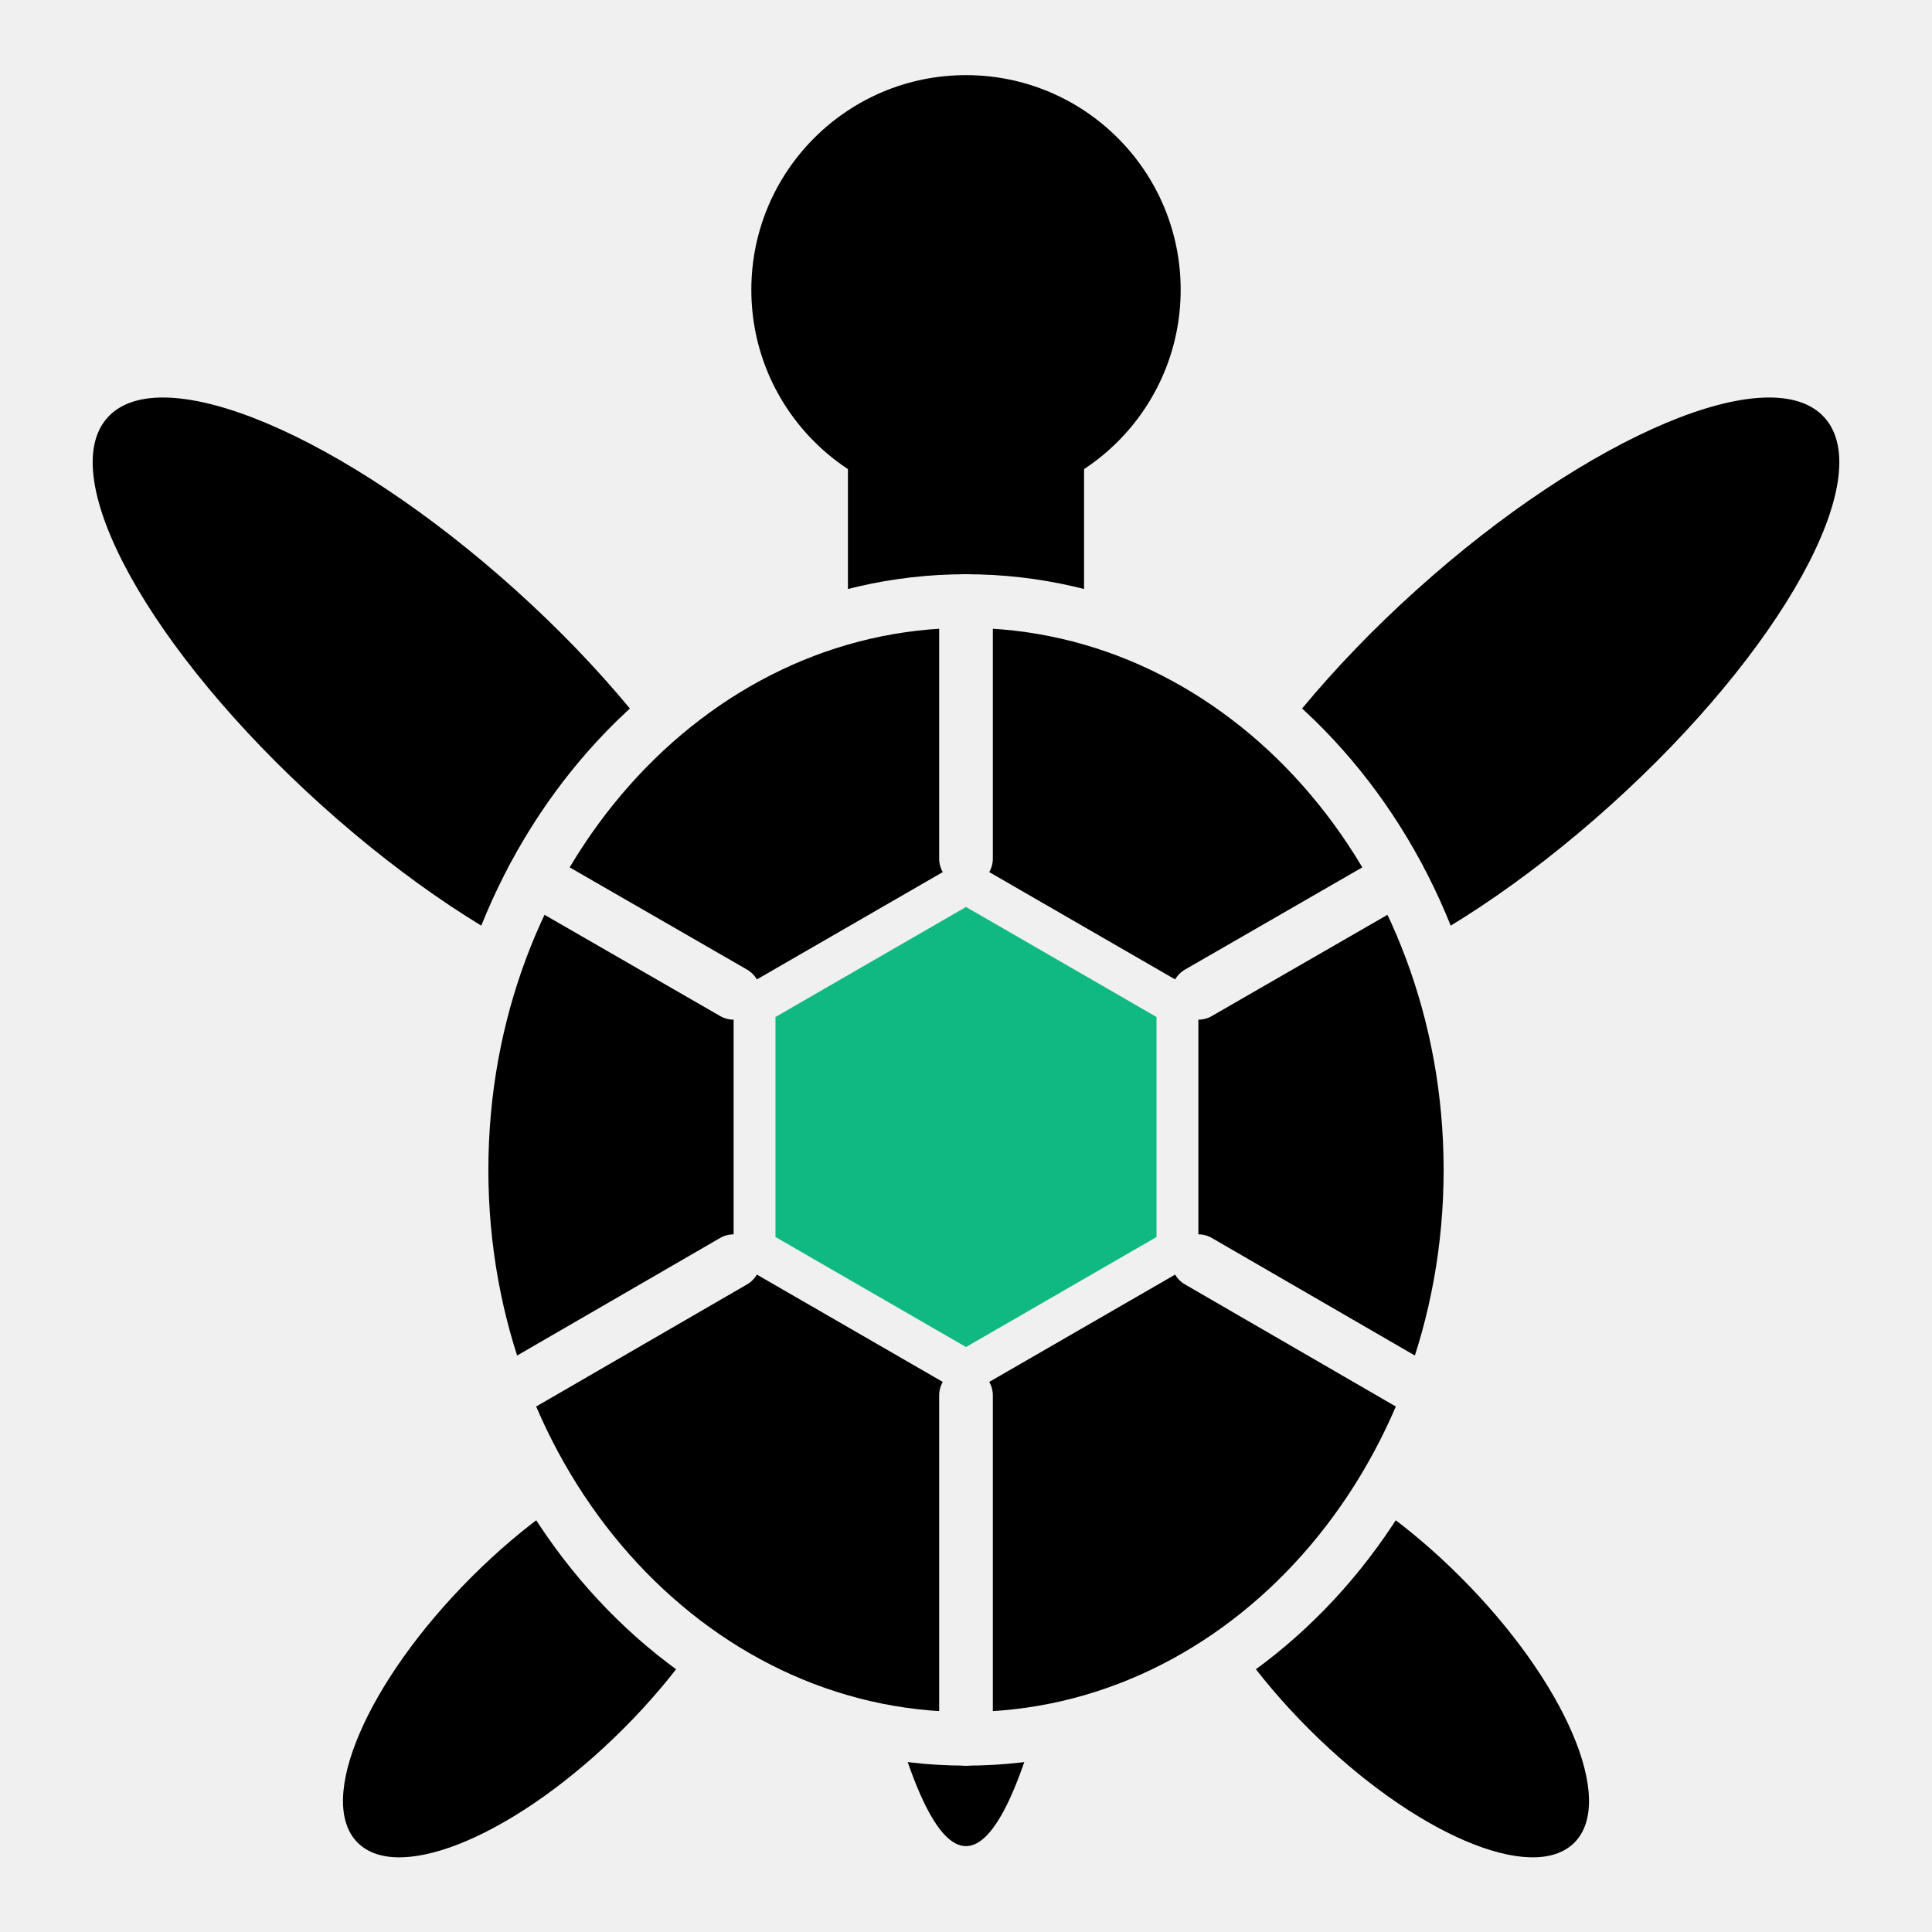
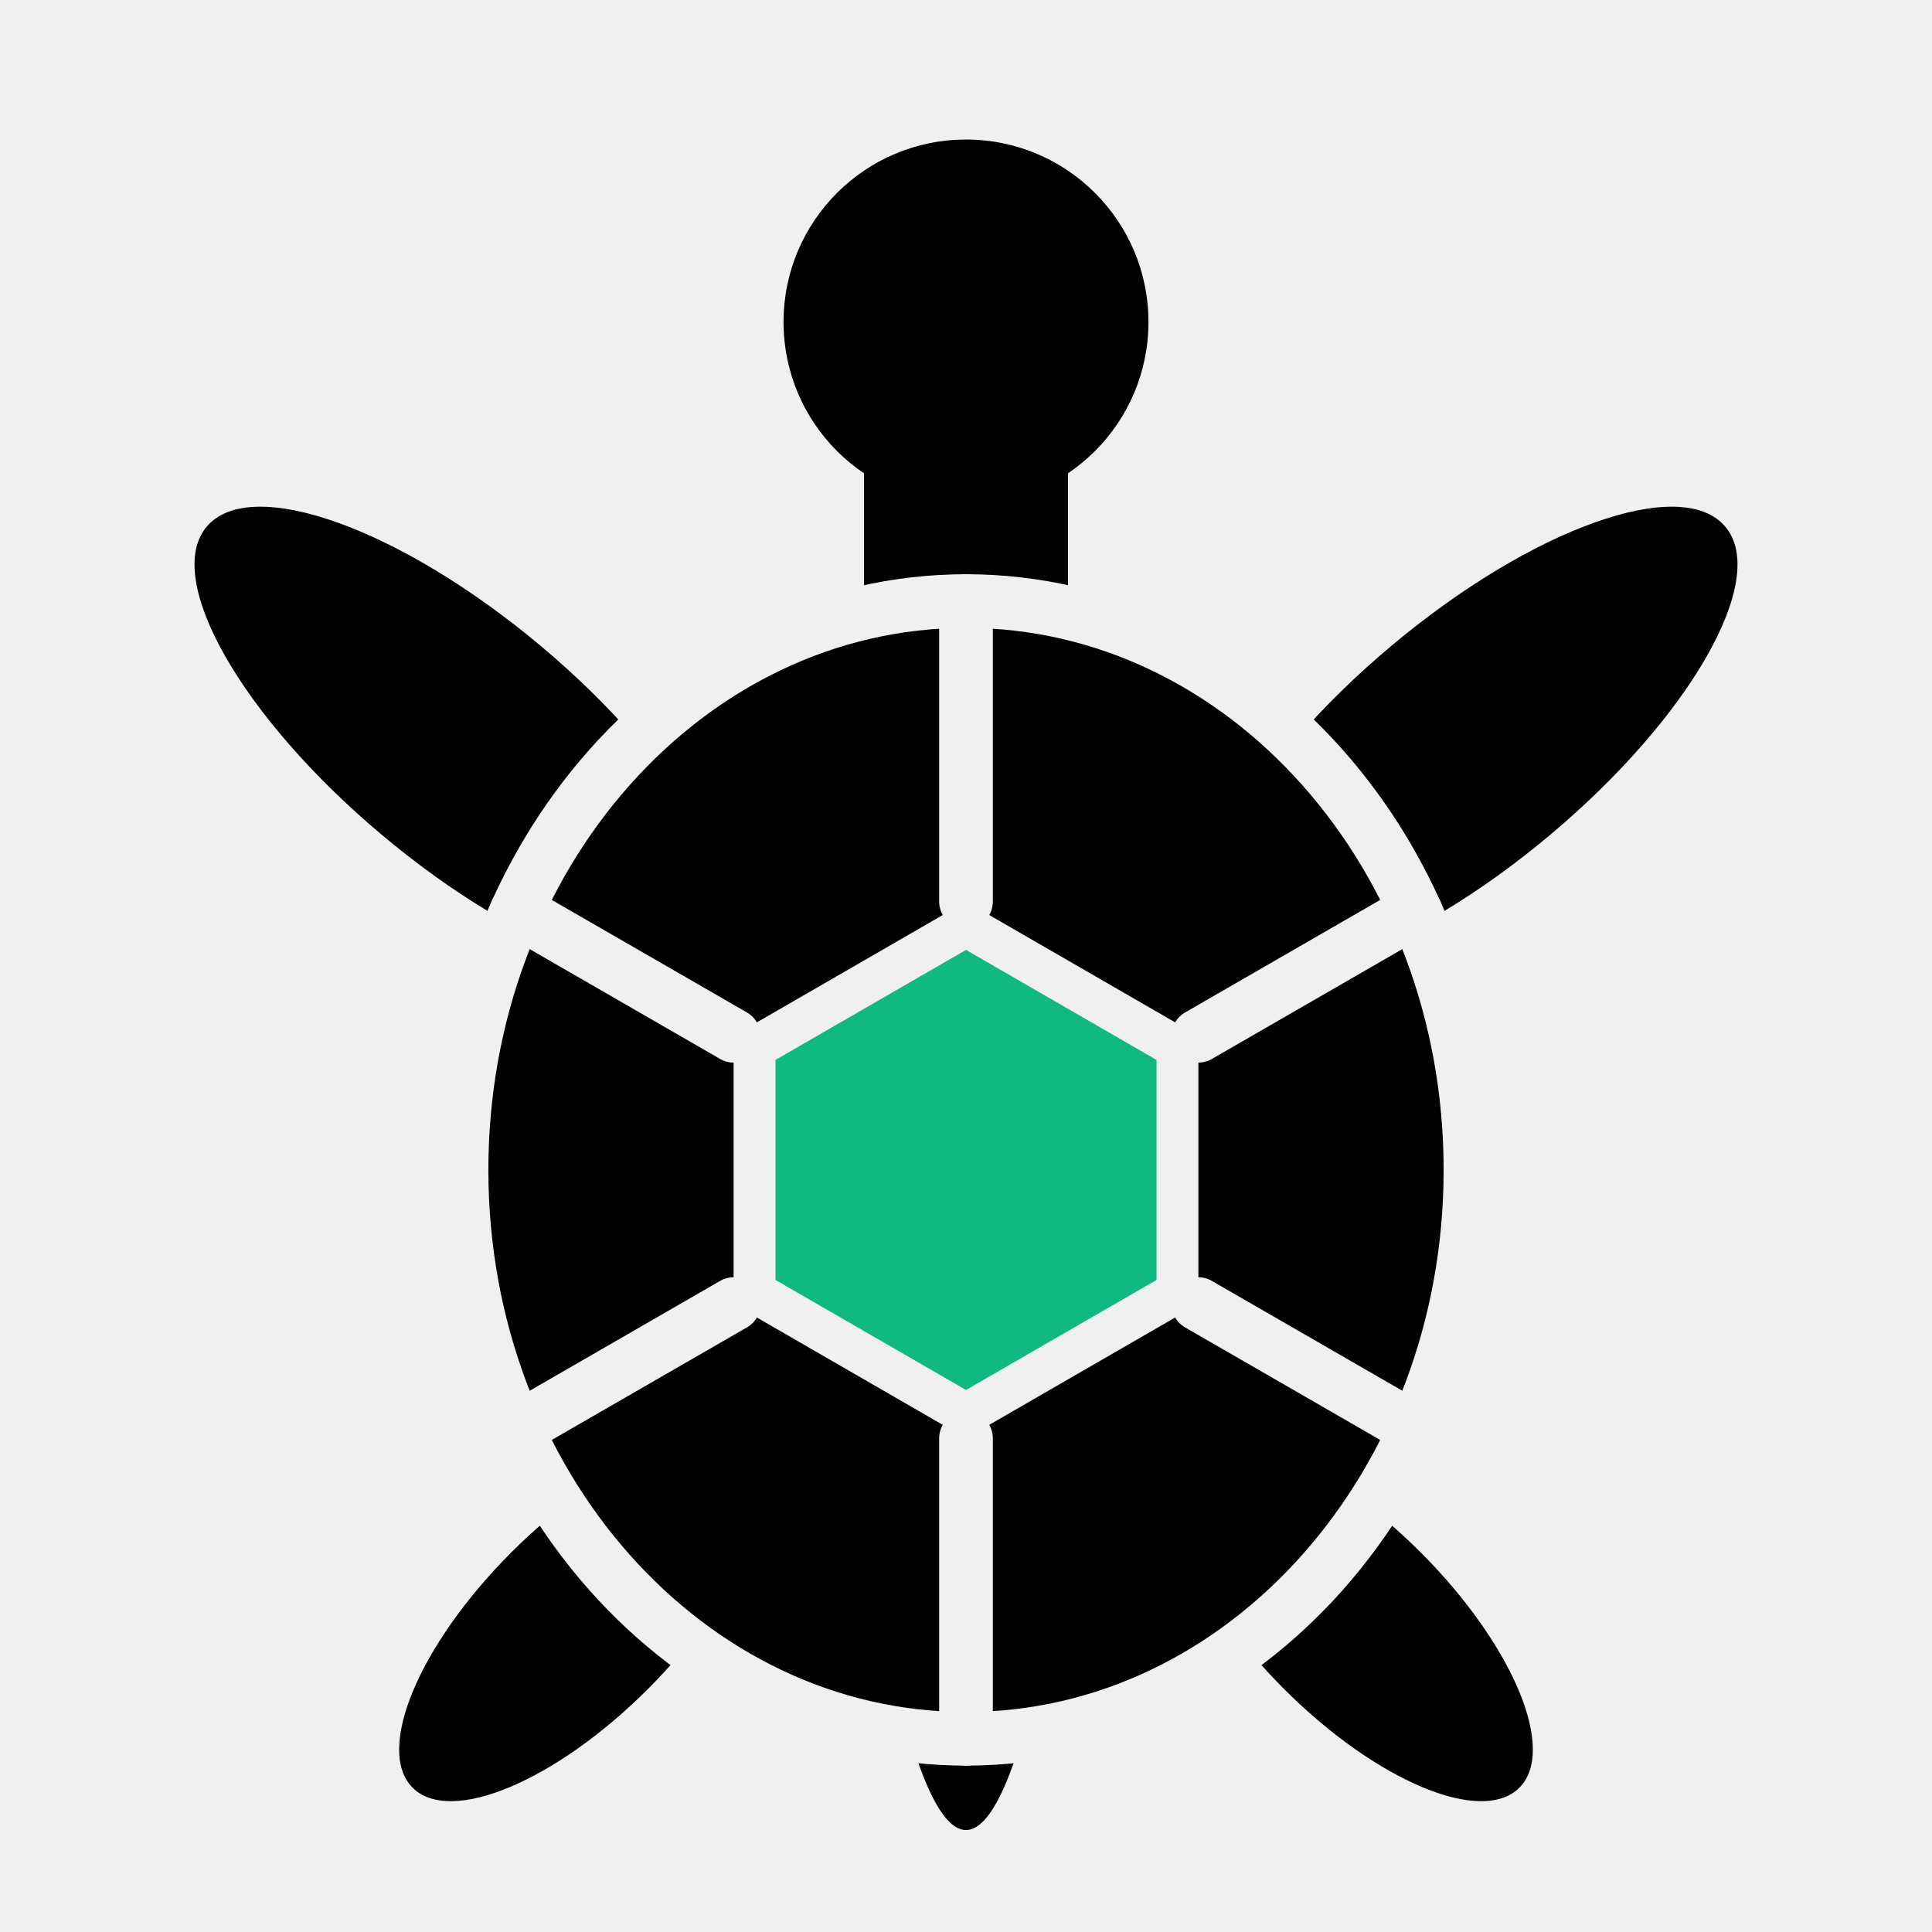
<svg xmlns="http://www.w3.org/2000/svg" viewBox="-180 -200 360 360" aria-hidden="true">
  <defs>
    <mask id="tt-mark-scutes">
      <rect x="-180" y="-200" width="360" height="360" fill="white" />
      <ellipse cx="0" cy="18" rx="94" ry="106" fill="none" stroke="black" stroke-width="10" />
-       <polygon points="0,-40 43.3,-15 43.3,35 0,60 -43.3,35 -43.3,-15" fill="black" />
+       <polygon points="0,-32 43.3,-7 43.3,43 0,68 -43.3,43 -43.3,-7" fill="black" />
      <g stroke="black" stroke-width="10" stroke-linecap="round">
-         <line x1="0" y1="-40" x2="0" y2="-88" />
-         <line x1="43.3" y1="-15" x2="80.6" y2="-36.5" />
-         <line x1="-43.3" y1="-15" x2="-80.6" y2="-36.5" />
-         <line x1="43.3" y1="35" x2="86.3" y2="59.9" />
-         <line x1="-43.3" y1="35" x2="-86.3" y2="59.9" />
-         <line x1="0" y1="60" x2="0" y2="124" />
+         <line x1="0" y1="-32" x2="0" y2="-88" />
+         <line x1="43.3" y1="-7" x2="83.7" y2="-30.3" />
+         <line x1="-43.3" y1="-7" x2="-83.7" y2="-30.3" />
+         <line x1="43.3" y1="43" x2="83.7" y2="66.3" />
+         <line x1="-43.3" y1="43" x2="-83.7" y2="66.3" />
+         <line x1="0" y1="68" x2="0" y2="124" />
      </g>
    </mask>
  </defs>
  <g mask="url(#tt-mark-scutes)">
    <g fill="currentColor">
-       <ellipse cx="0" cy="0" rx="78" ry="27" transform="translate(-102,-70) rotate(42)" />
-       <ellipse cx="0" cy="0" rx="78" ry="27" transform="translate(102,-70) rotate(-42)" />
-       <ellipse cx="0" cy="0" rx="50" ry="20" transform="translate(-78,108) rotate(-45)" />
-       <ellipse cx="0" cy="0" rx="50" ry="20" transform="translate(78,108) rotate(45)" />
-       <path d="M -16 110 Q 0 178 16 110 Z" />
-       <circle cx="0" cy="-146" r="40" />
-       <rect x="-22" y="-146" width="44" height="76" />
+       <ellipse cx="0" cy="0" rx="62" ry="23" transform="translate(-94,-62) rotate(40)" />
+       <ellipse cx="0" cy="0" rx="62" ry="23" transform="translate(94,-62) rotate(-40)" />
+       <ellipse cx="0" cy="0" rx="44" ry="18" transform="translate(-72,102) rotate(-45)" />
+       <ellipse cx="0" cy="0" rx="44" ry="18" transform="translate(72,102) rotate(45)" />
+       <path d="M -14 110 Q 0 172 14 110 Z" />
+       <circle cx="0" cy="-140" r="34" />
+       <rect x="-19" y="-140" width="38" height="70" />
      <ellipse cx="0" cy="18" rx="94" ry="106" />
    </g>
  </g>
-   <polygon points="0,-31 35.5,-10.5 35.5,30.5 0,51 -35.5,30.5 -35.5,-10.5" fill="#10B981" />
+   <polygon points="0,-23 35.5,-2.5 35.5,38.5 0,59 -35.5,38.5 -35.5,-2.5" fill="#10B981" />
</svg>
